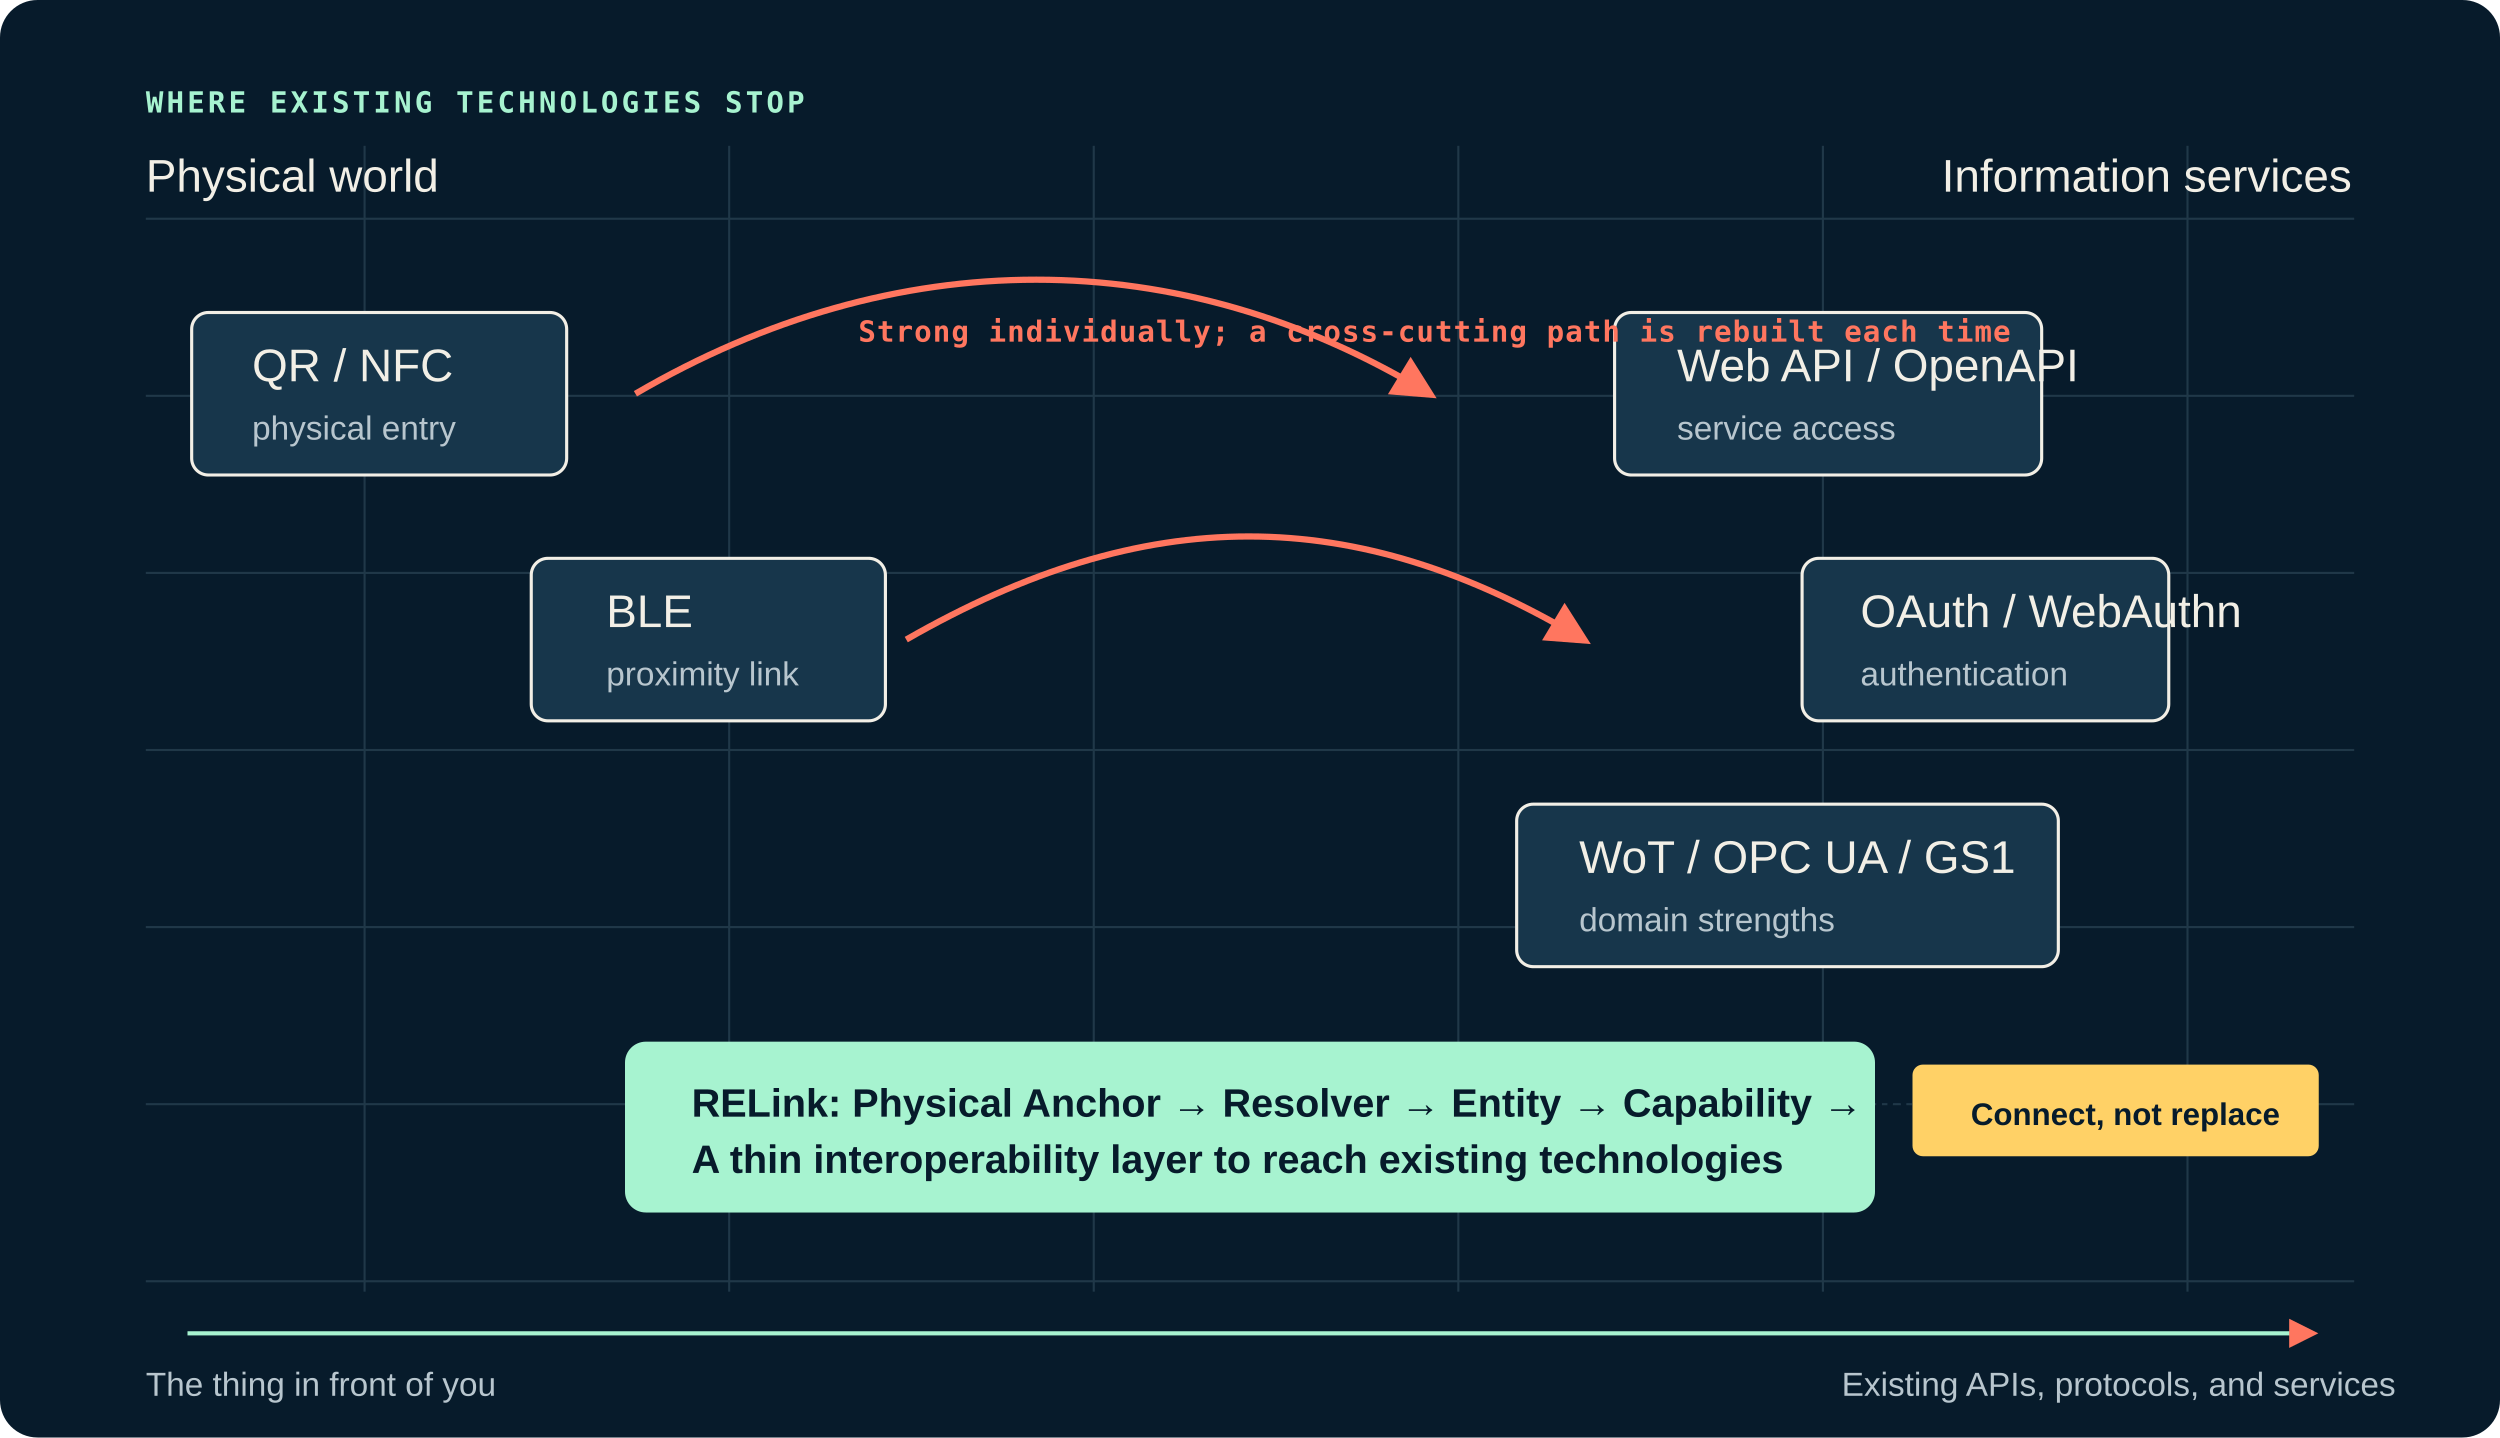
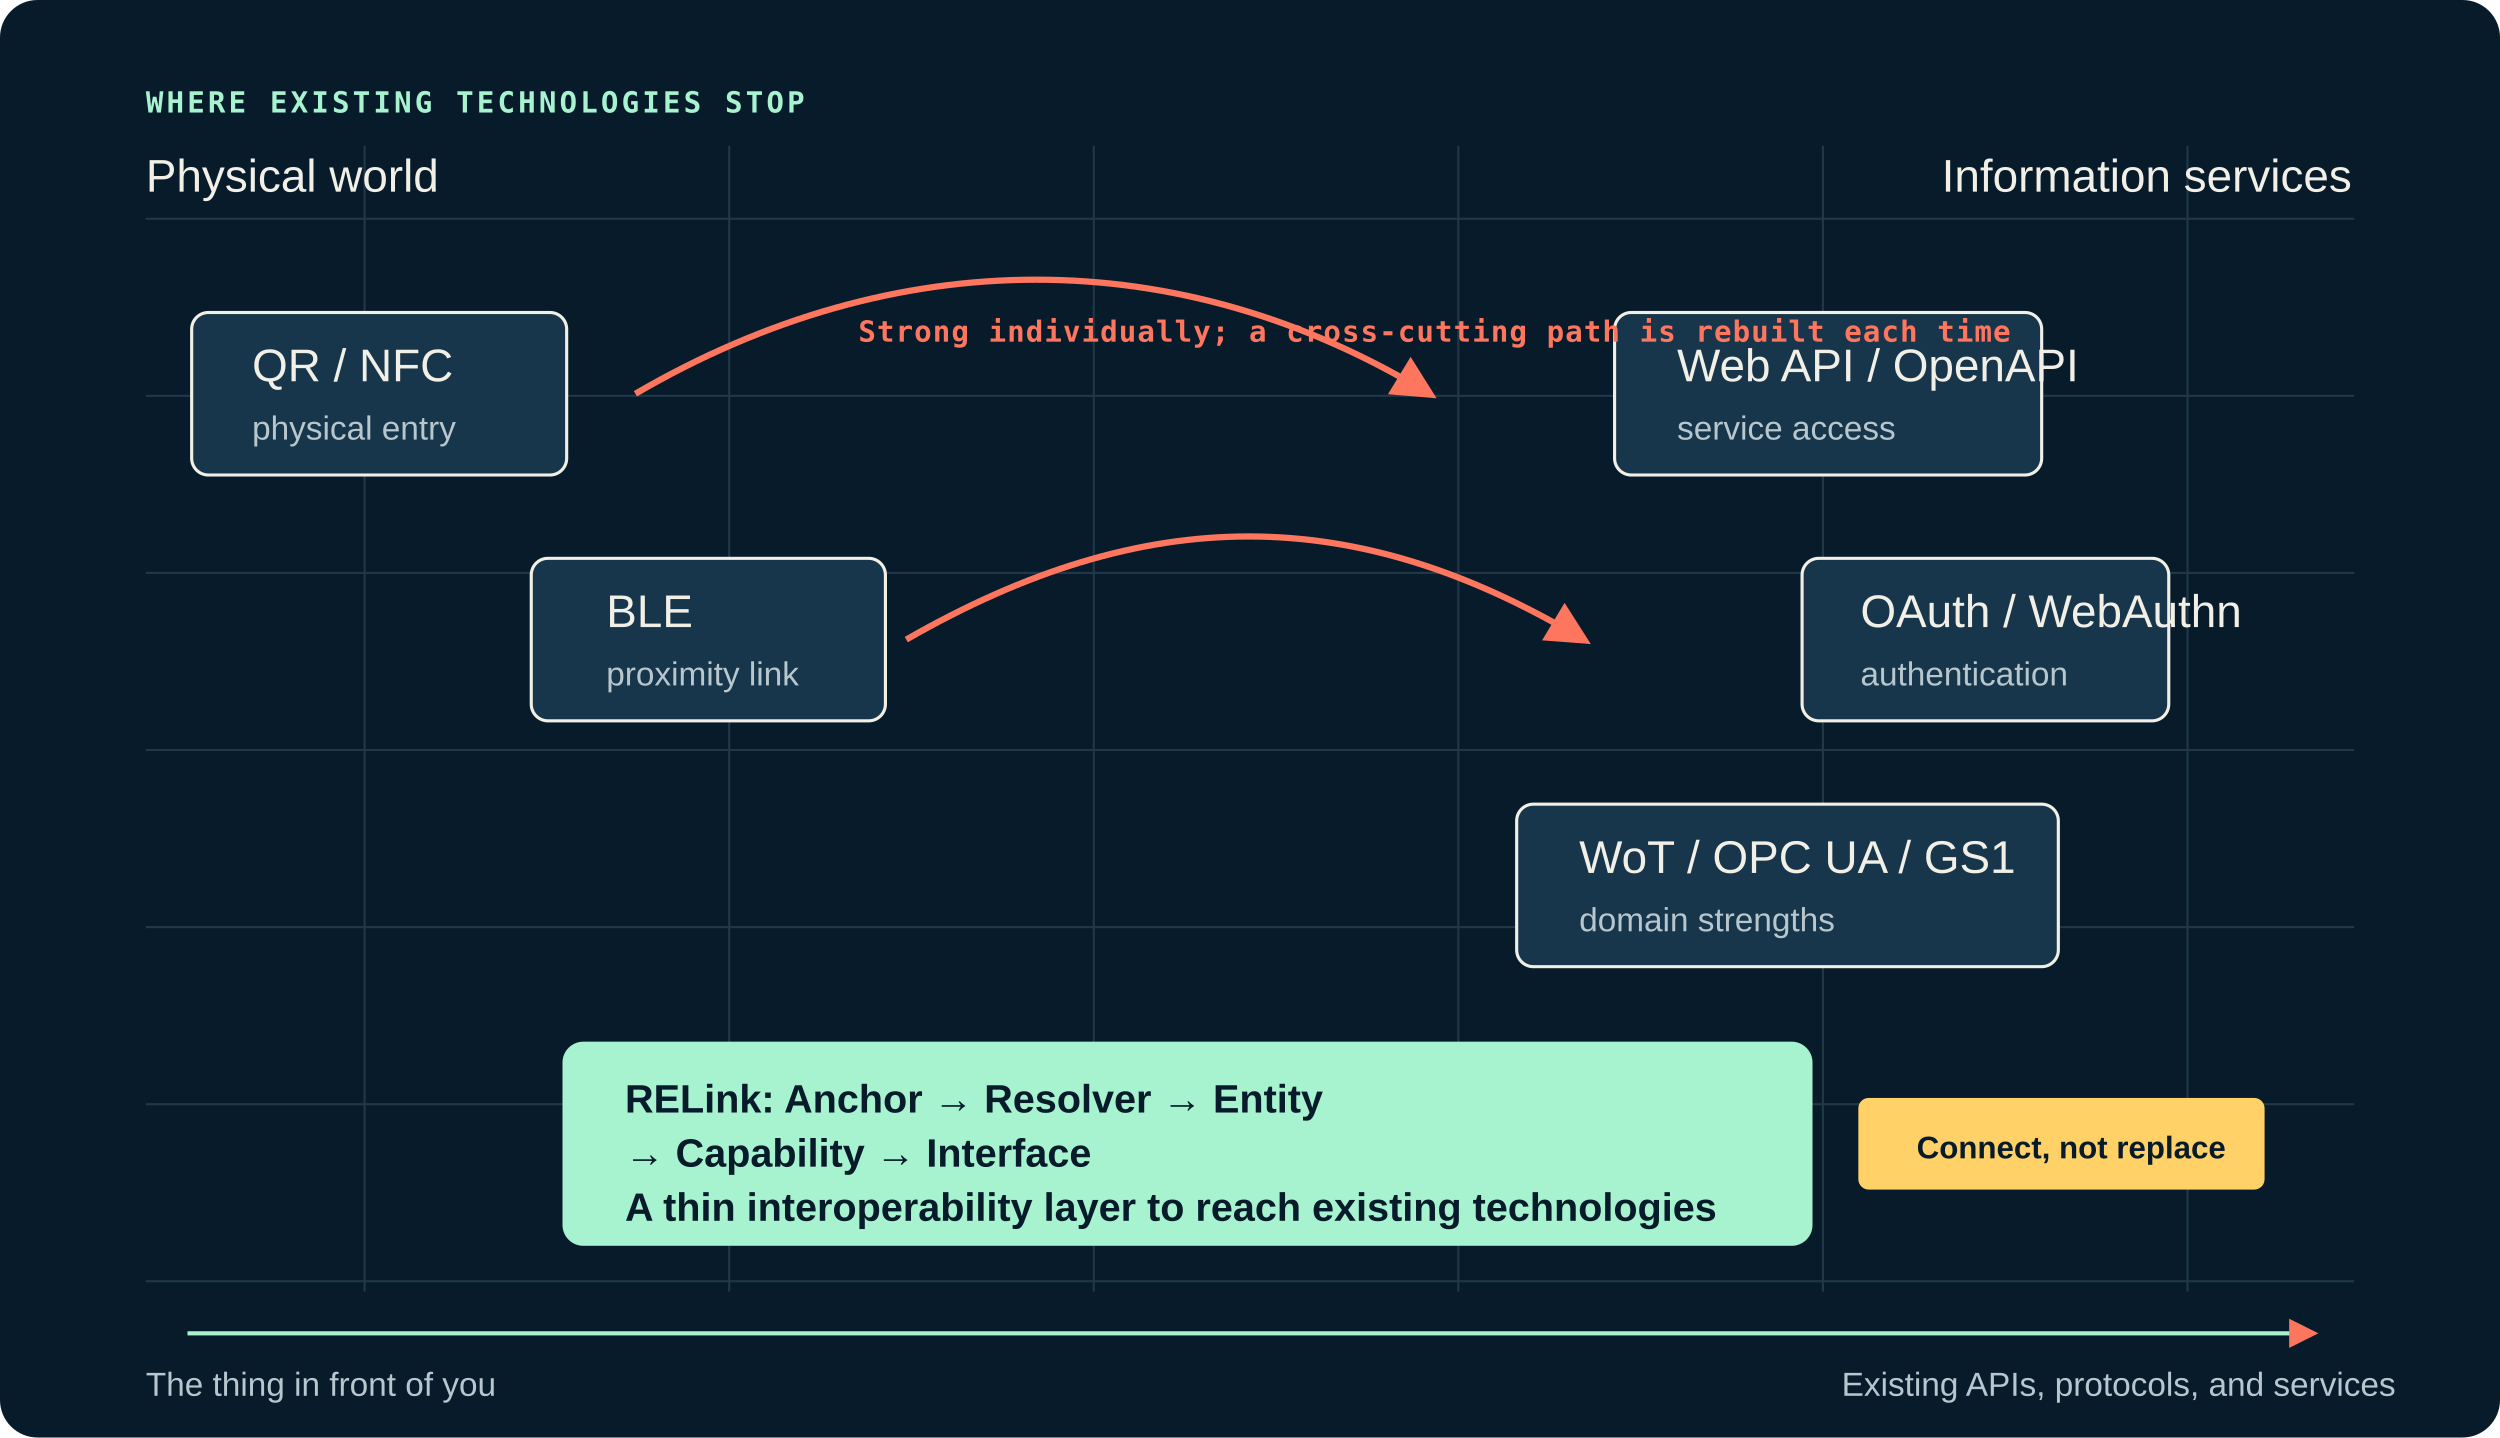
<svg xmlns="http://www.w3.org/2000/svg" width="1200" height="690" viewBox="0 0 1200 690" role="img" aria-labelledby="title desc">
  <defs>
    <style>
      .bg{fill:#071b2b}.grid{stroke:#426071;stroke-width:1}.axis{stroke:#a7f3d0;stroke-width:2}.label{fill:#f2efe6;font:500 22px Arial,sans-serif}.small{fill:#b8c6ce;font:500 16px Arial,sans-serif}.mono{fill:#a7f3d0;font:600 14px 'IBM Plex Mono',monospace;letter-spacing:1.5px}.box{stroke:#f2efe6;stroke-width:1.5;rx:8}.tech{fill:#17364b}.relink{fill:#a7f3d0}.relinktext{fill:#071b2b;font:600 19px Arial,sans-serif}.arrow{stroke:#ff765f;stroke-width:3;fill:none;marker-end:url(#head)}.thin{fill:#ff765f;font:600 14px 'IBM Plex Mono',monospace;letter-spacing:.5px}.tag{fill:#ffd166}.tagtext{fill:#071b2b;font:600 15px Arial,sans-serif}
    </style>
    <marker id="head" viewBox="0 0 10 10" refX="8" refY="5" markerWidth="7" markerHeight="7" orient="auto-start-reverse">
      <path d="M0 0L10 5 0 10z" fill="#ff765f" />
    </marker>
  </defs>
  <rect class="bg" width="1200" height="690" rx="18" />
  <g opacity=".42">
    <path class="grid" d="M70 105H1130M70 190H1130M70 275H1130M70 360H1130M70 445H1130M70 530H1130M70 615H1130M175 70V620M350 70V620M525 70V620M700 70V620M875 70V620M1050 70V620" />
  </g>
  <text class="mono" x="70" y="54">WHERE EXISTING TECHNOLOGIES STOP</text>
  <text class="label" x="70" y="92">Physical world</text>
  <text class="label" x="932" y="92">Information services</text>
  <path class="axis" d="M90 640H1110" marker-end="url(#head)" />
  <text class="small" x="70" y="670">The thing in front of you</text>
  <text class="small" x="884" y="670">Existing APIs, protocols, and services</text>
  <g>
    <rect class="box tech" x="92" y="150" width="180" height="78" />
    <text class="label" x="121" y="183">QR / NFC</text>
    <text class="small" x="121" y="211">physical entry</text>
    <rect class="box tech" x="255" y="268" width="170" height="78" />
    <text class="label" x="291" y="301">BLE</text>
    <text class="small" x="291" y="329">proximity link</text>
    <rect class="box tech" x="775" y="150" width="205" height="78" />
    <text class="label" x="805" y="183">Web API / OpenAPI</text>
    <text class="small" x="805" y="211">service access</text>
    <rect class="box tech" x="865" y="268" width="176" height="78" />
    <text class="label" x="893" y="301">OAuth / WebAuthn</text>
    <text class="small" x="893" y="329">authentication</text>
    <rect class="box tech" x="728" y="386" width="260" height="78" />
    <text class="label" x="758" y="419">WoT / OPC UA / GS1</text>
    <text class="small" x="758" y="447">domain strengths</text>
  </g>
  <g>
    <path class="arrow" d="M305 189C430 116 566 116 686 189" />
    <path class="arrow" d="M435 307C550 241 650 241 760 307" />
    <text class="thin" x="412" y="164">Strong individually; a cross-cutting path is rebuilt each time</text>
  </g>
  <g>
-     <rect class="relink" x="300" y="500" width="600" height="82" rx="10" />
-     <text class="relinktext" x="332" y="536">RELink: Physical Anchor → Resolver → Entity → Capability → Interface</text>
-     <text class="relinktext" x="332" y="563">A thin interoperability layer to reach existing technologies</text>
-     <rect class="tag" x="918" y="511" width="195" height="44" rx="5" />
-     <text class="tagtext" x="946" y="540">Connect, not replace</text>
+     <rect class="relink" x="270" y="500" width="600" height="98" rx="10" />
+     <text class="relinktext" x="300" y="534">RELink: Anchor → Resolver → Entity</text>
+     <text class="relinktext" x="300" y="560">→ Capability → Interface</text>
+     <text class="relinktext" x="300" y="586">A thin interoperability layer to reach existing technologies</text>
+     <rect class="tag" x="892" y="527" width="195" height="44" rx="5" />
+     <text class="tagtext" x="920" y="556">Connect, not replace</text>
  </g>
</svg>
